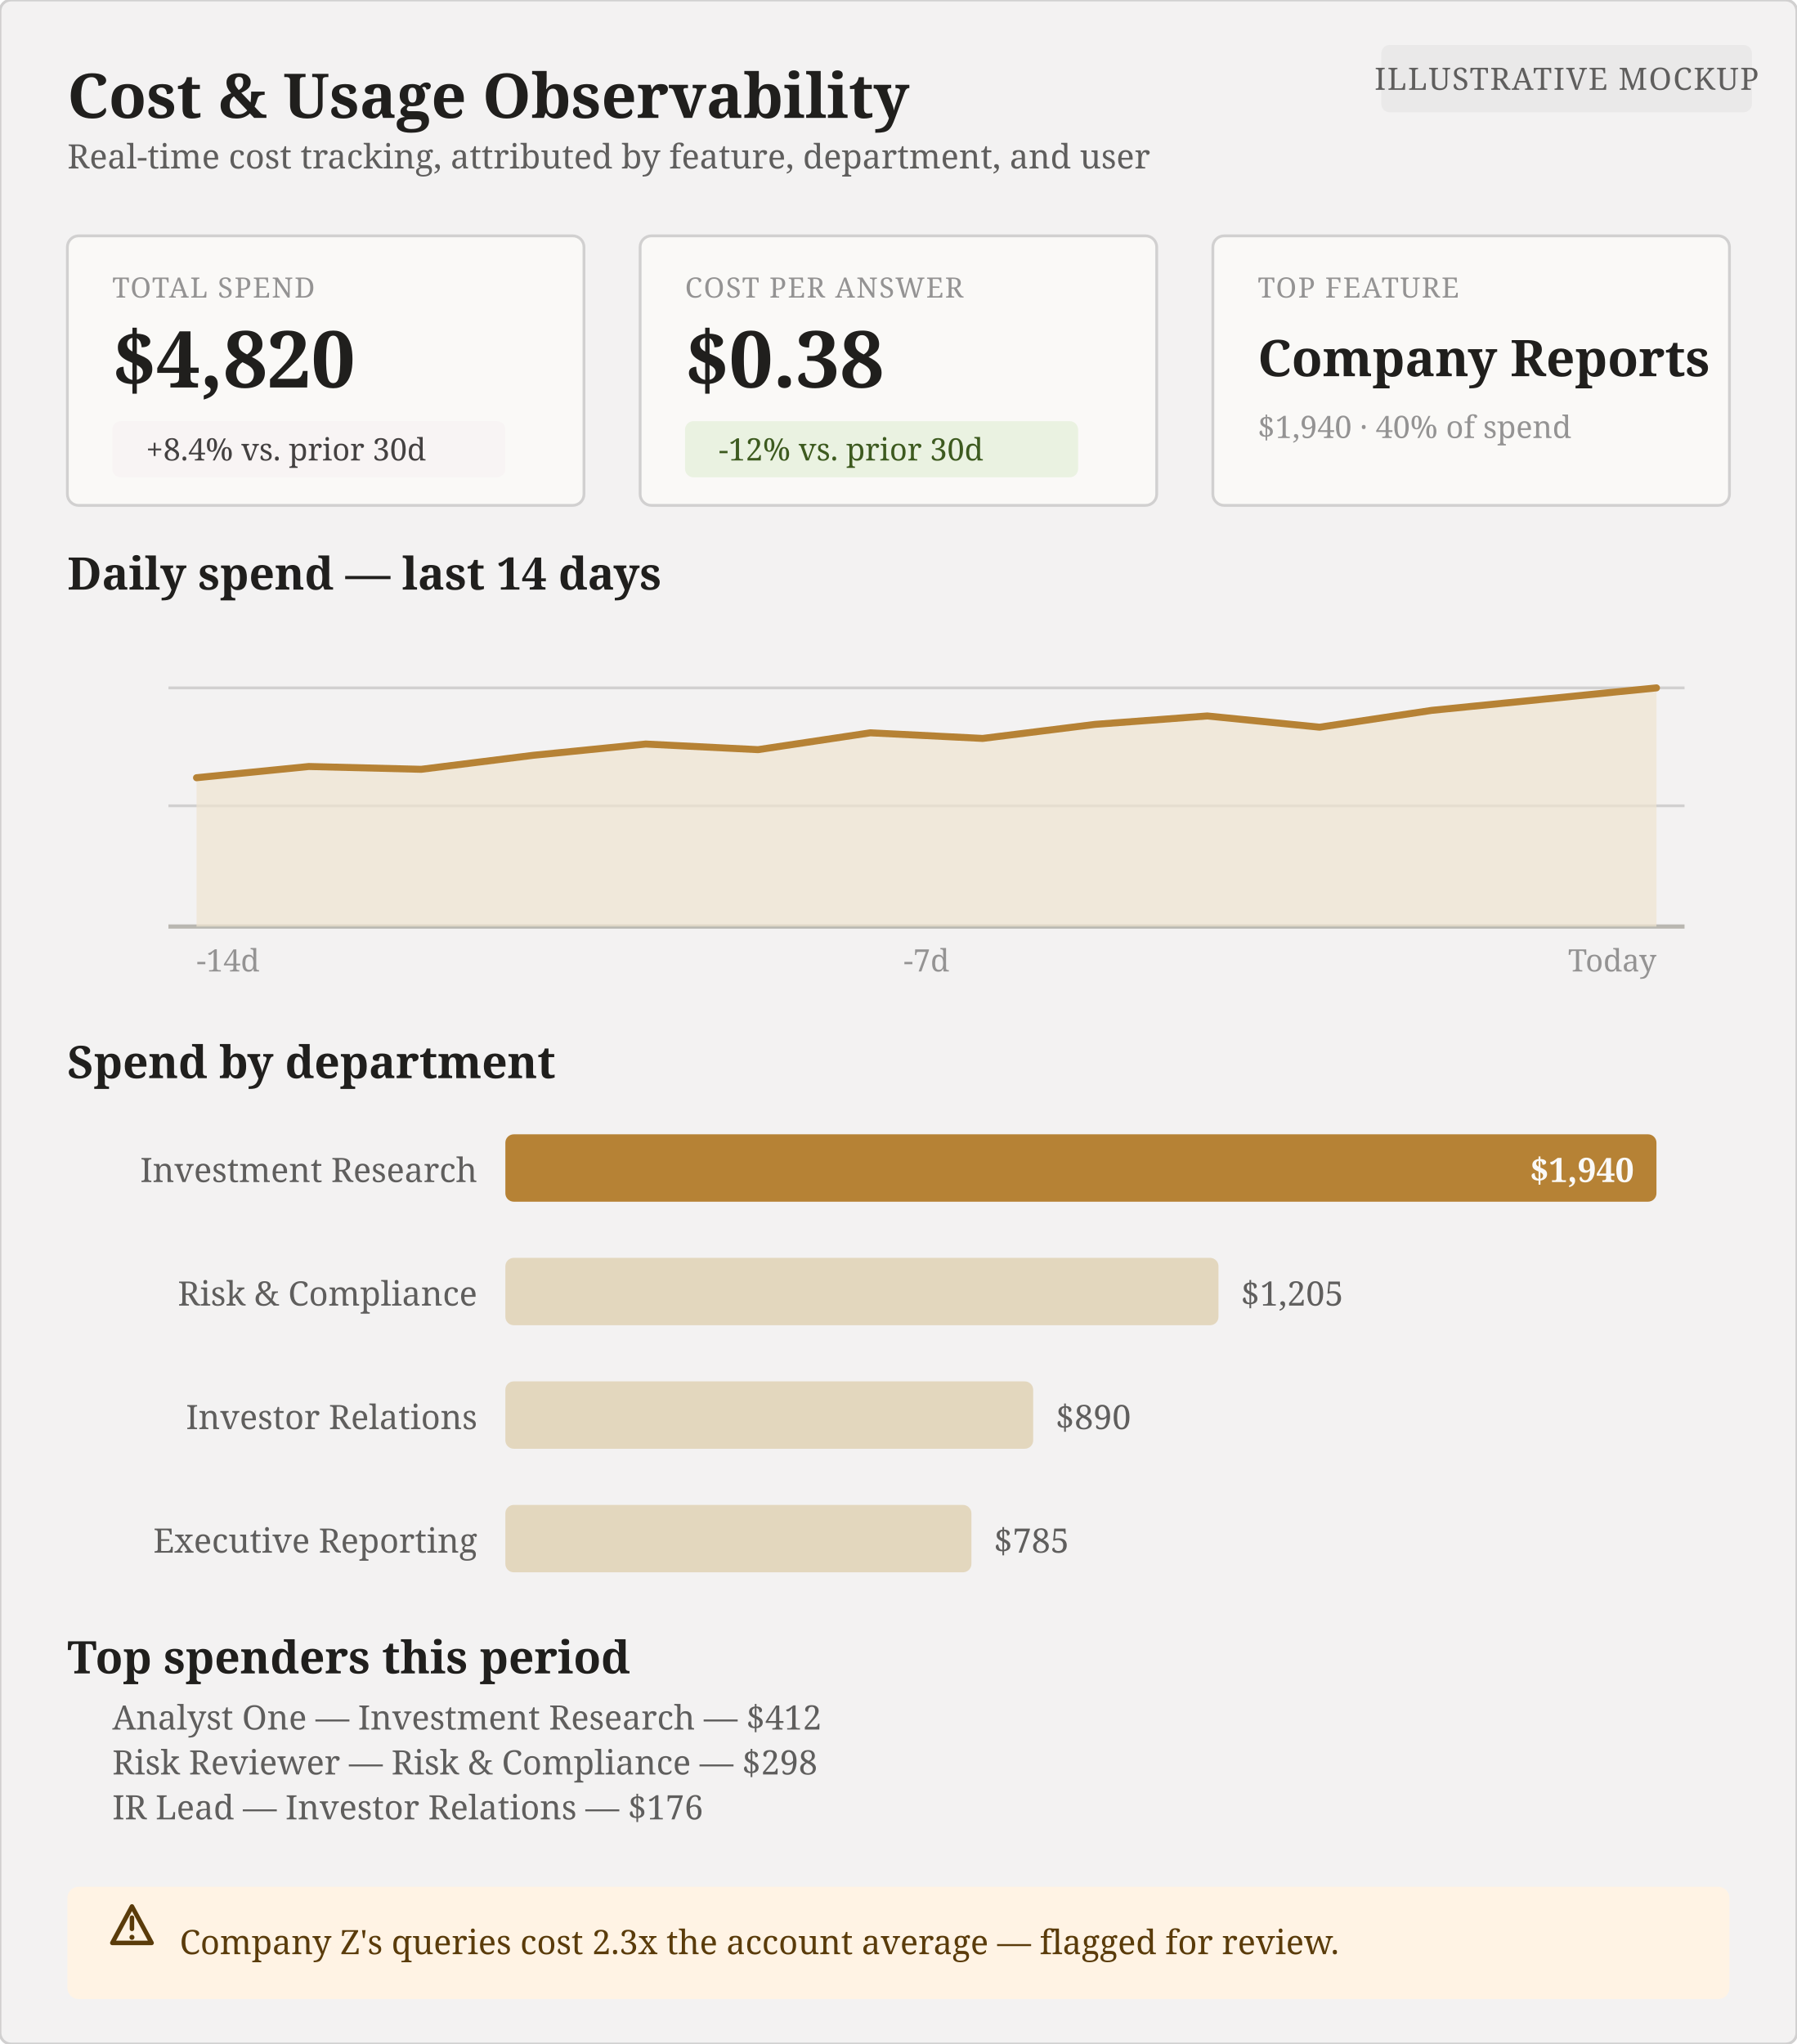
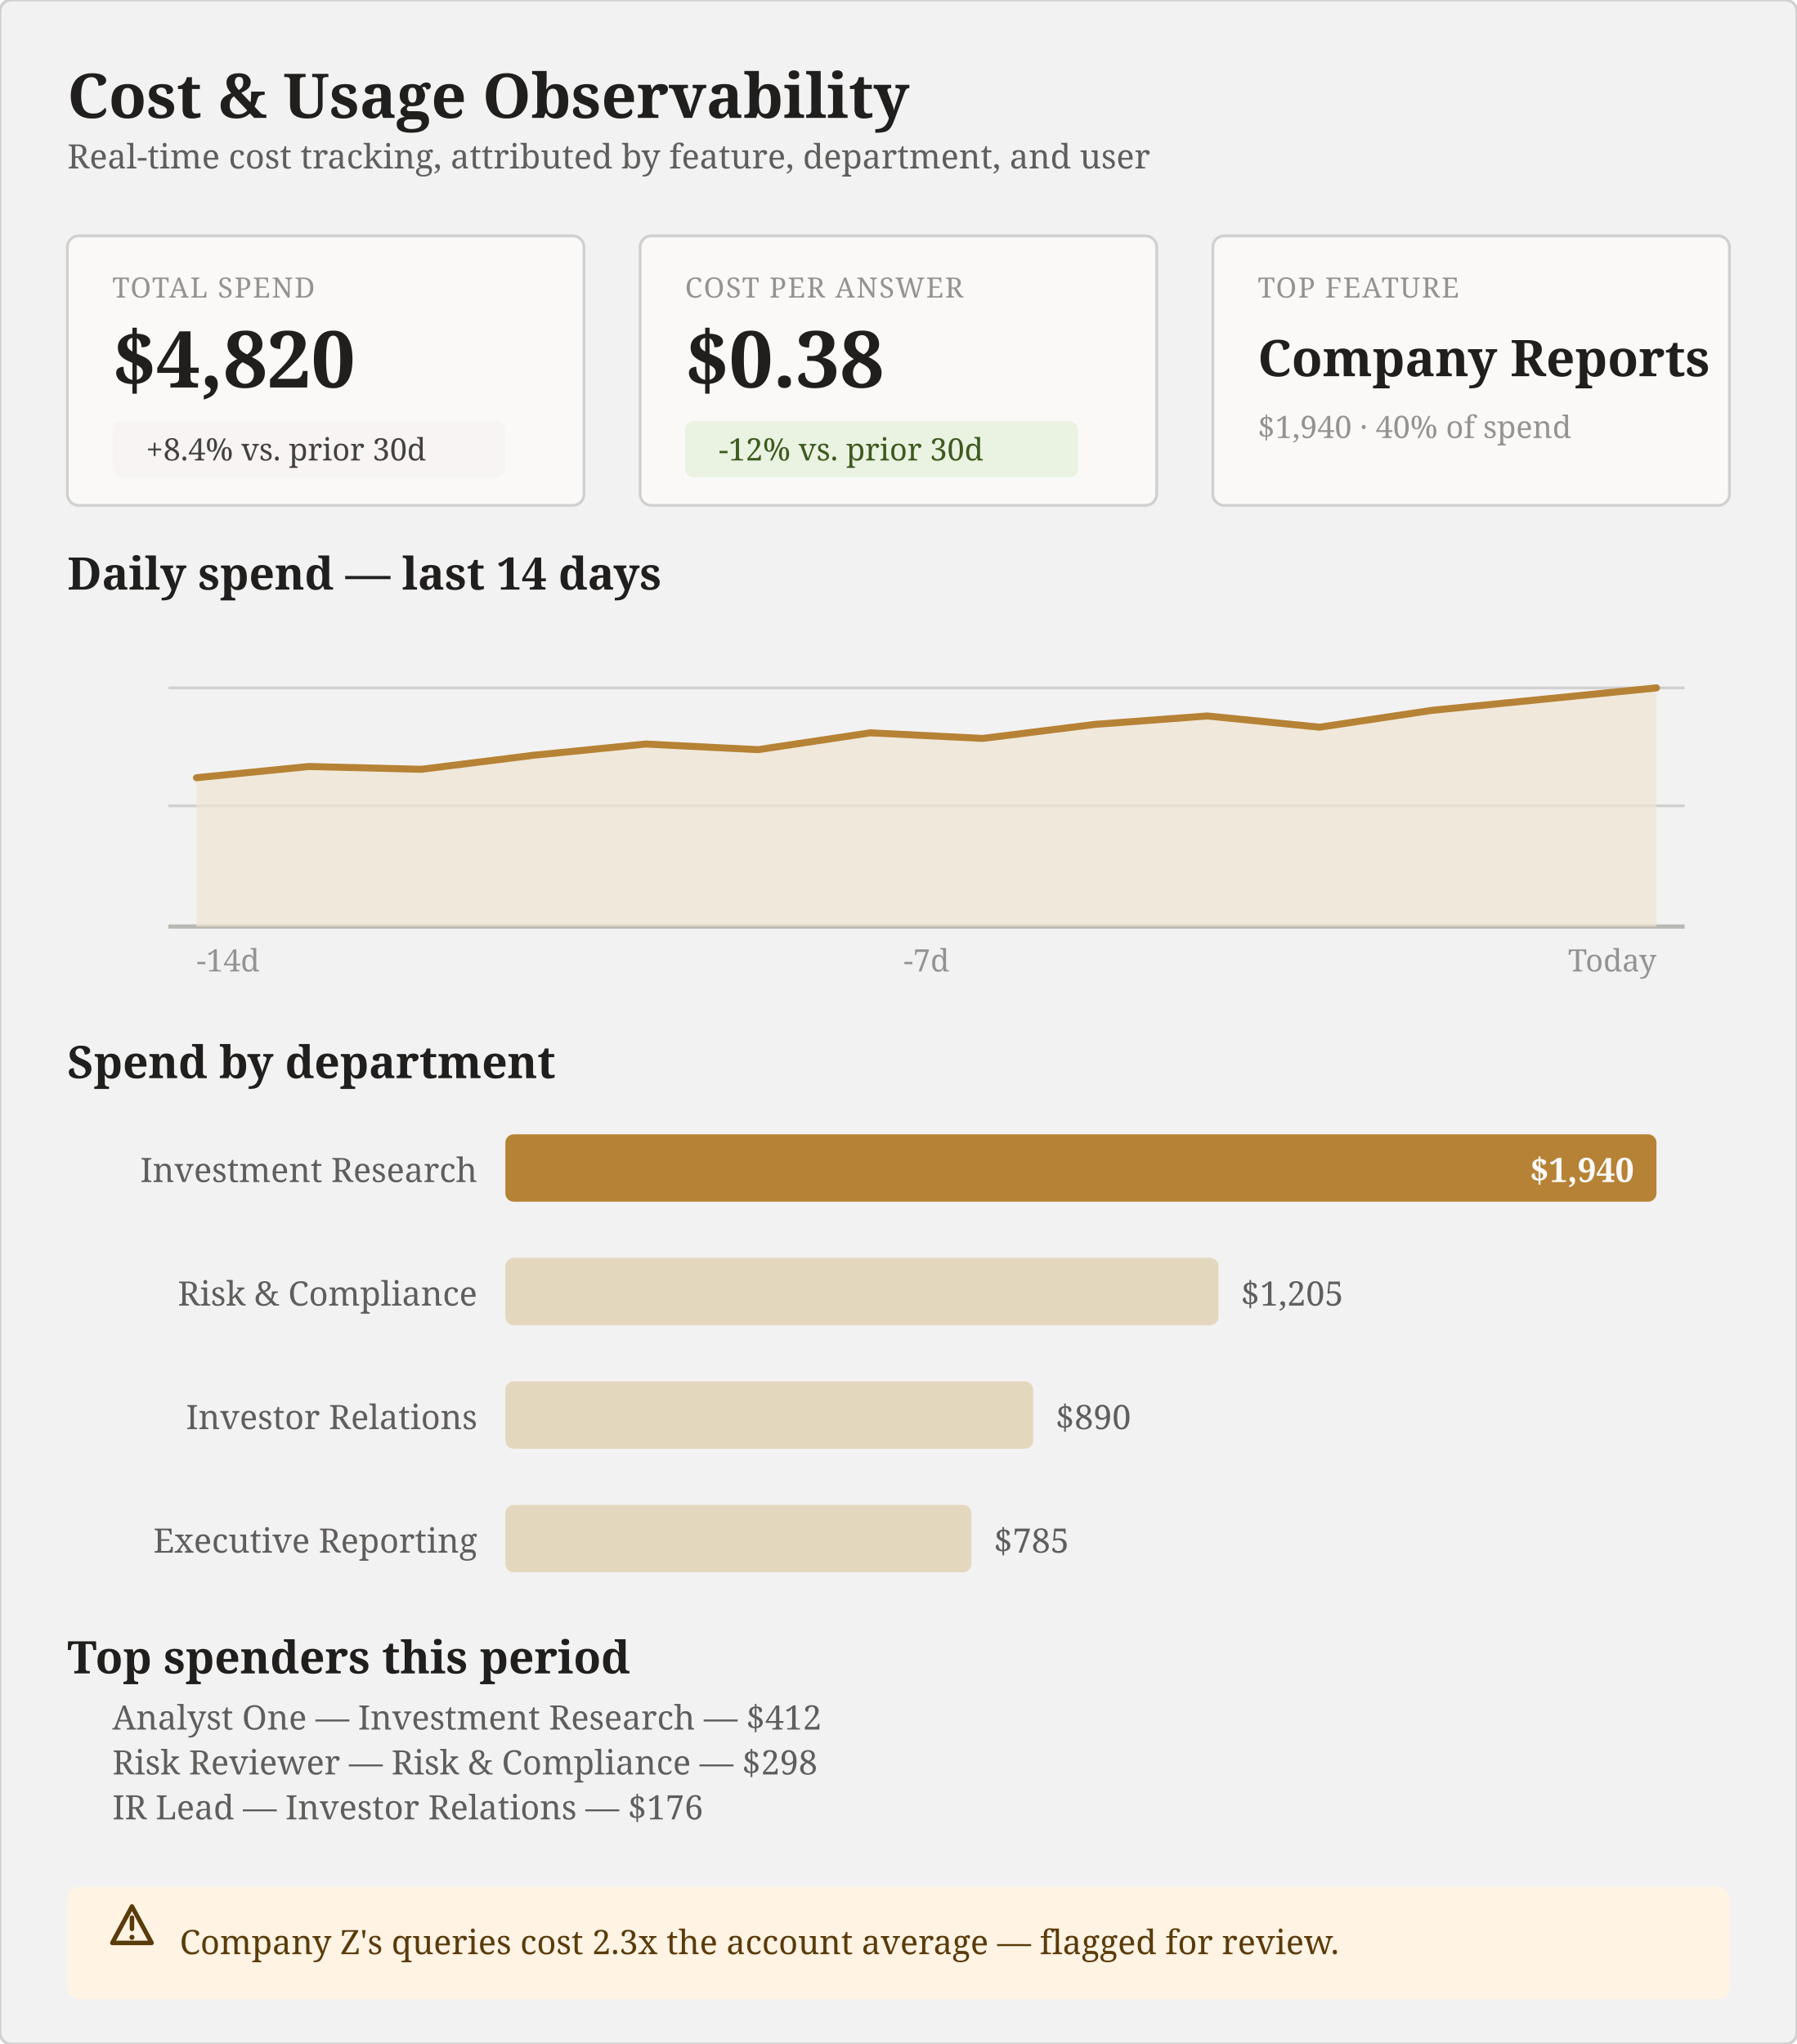
<svg xmlns="http://www.w3.org/2000/svg" viewBox="0 0 640 728" font-family="Lora, serif">
  <rect x="0" y="0" width="640" height="728" rx="4" fill="#F3F2F2" stroke="#D1D0D0" stroke-width="1" />
-   <rect x="492" y="16" width="132" height="24" rx="3" fill="#EAE9E9" />
-   <text x="558" y="32" text-anchor="middle" font-size="11" letter-spacing="0.5" fill="#5F5E5D">ILLUSTRATIVE MOCKUP</text>
  <text x="24" y="42" font-family="'Cormorant Garamond', serif" font-size="22" font-weight="600" fill="#201F1D">Cost &amp; Usage Observability</text>
  <text x="24" y="60" font-size="12" fill="#5F5E5D">Real-time cost tracking, attributed by feature, department, and user</text>
  <rect x="24" y="84" width="184" height="96" rx="4" fill="#FAF9F7" stroke="#D1D0D0" stroke-width="1" />
  <text x="40" y="106" font-size="10" letter-spacing="0.5" fill="#949393">TOTAL SPEND</text>
  <text x="40" y="138" font-family="'Cormorant Garamond', serif" font-size="28" font-weight="600" fill="#201F1D">$4,820</text>
  <rect x="40" y="150" width="140" height="20" rx="3" fill="#F8F4F4" />
  <text x="52" y="164" font-size="11" fill="#444141">+8.4% vs. prior 30d</text>
  <rect x="228" y="84" width="184" height="96" rx="4" fill="#FAF9F7" stroke="#D1D0D0" stroke-width="1" />
  <text x="244" y="106" font-size="10" letter-spacing="0.5" fill="#949393">COST PER ANSWER</text>
  <text x="244" y="138" font-family="'Cormorant Garamond', serif" font-size="28" font-weight="600" fill="#201F1D">$0.38</text>
  <rect x="244" y="150" width="140" height="20" rx="3" fill="#EAF2E1" />
  <text x="256" y="164" font-size="11" fill="#3D5A1F">-12% vs. prior 30d</text>
  <rect x="432" y="84" width="184" height="96" rx="4" fill="#FAF9F7" stroke="#D1D0D0" stroke-width="1" />
  <text x="448" y="106" font-size="10" letter-spacing="0.5" fill="#949393">TOP FEATURE</text>
  <text x="448" y="134" font-family="'Cormorant Garamond', serif" font-size="18" font-weight="600" fill="#201F1D">Company Reports</text>
  <text x="448" y="156" font-size="11" fill="#949393">$1,940 · 40% of spend</text>
  <text x="24" y="210" font-family="'Cormorant Garamond', serif" font-size="16" font-weight="600" fill="#201F1D">Daily spend — last 14 days</text>
  <line x1="60" y1="245" x2="600" y2="245" stroke="#D1D0D0" stroke-width="1" />
  <line x1="60" y1="287" x2="600" y2="287" stroke="#D1D0D0" stroke-width="1" />
  <line x1="60" y1="330" x2="600" y2="330" stroke="#B9B7B1" stroke-width="1.5" />
  <path d="M 70 277 L 110 273 L 150 274 L 190 269 L 230 265 L 270 267 L 310 261 L 350 263 L 390 258 L 430 255 L 470 259 L 510 253 L 550 249 L 590 245 L 590 330 L 70 330 Z" fill="#F0E4D0" opacity="0.7" />
  <polyline points="70,277 110,273 150,274 190,269 230,265 270,267 310,261 350,263 390,258 430,255 470,259 510,253 550,249 590,245" fill="none" stroke="#B68235" stroke-width="2.5" stroke-linejoin="round" stroke-linecap="round" />
  <text x="70" y="346" font-size="11" fill="#949393">-14d</text>
  <text x="330" y="346" text-anchor="middle" font-size="11" fill="#949393">-7d</text>
  <text x="590" y="346" text-anchor="end" font-size="11" fill="#949393">Today</text>
  <text x="24" y="384" font-family="'Cormorant Garamond', serif" font-size="16" font-weight="600" fill="#201F1D">Spend by department</text>
  <text x="170" y="421" text-anchor="end" font-size="12" fill="#5F5E5D">Investment Research</text>
  <rect x="180" y="404" width="410" height="24" rx="3" fill="#B68235" />
  <text x="582" y="421" text-anchor="end" font-size="12" font-weight="600" fill="#FAF9F7">$1,940</text>
  <text x="170" y="465" text-anchor="end" font-size="12" fill="#5F5E5D">Risk &amp; Compliance</text>
  <rect x="180" y="448" width="254" height="24" rx="3" fill="#E3D7BE" />
  <text x="442" y="465" font-size="12" fill="#5F5E5D">$1,205</text>
  <text x="170" y="509" text-anchor="end" font-size="12" fill="#5F5E5D">Investor Relations</text>
  <rect x="180" y="492" width="188" height="24" rx="3" fill="#E3D7BE" />
  <text x="376" y="509" font-size="12" fill="#5F5E5D">$890</text>
  <text x="170" y="553" text-anchor="end" font-size="12" fill="#5F5E5D">Executive Reporting</text>
  <rect x="180" y="536" width="166" height="24" rx="3" fill="#E3D7BE" />
  <text x="354" y="553" font-size="12" fill="#5F5E5D">$785</text>
  <text x="24" y="596" font-family="'Cormorant Garamond', serif" font-size="16" font-weight="600" fill="#201F1D">Top spenders this period</text>
  <text x="40" y="616" font-size="12" fill="#5F5E5D">Analyst One — Investment Research — $412</text>
  <text x="40" y="632" font-size="12" fill="#5F5E5D">Risk Reviewer — Risk &amp; Compliance — $298</text>
  <text x="40" y="648" font-size="12" fill="#5F5E5D">IR Lead — Investor Relations — $176</text>
  <rect x="24" y="672" width="592" height="40" rx="4" fill="#FFF3E4" />
  <polygon points="47,679 40,692 54,692" fill="none" stroke="#5A3B0A" stroke-width="1.6" stroke-linejoin="round" />
  <line x1="47" y1="683" x2="47" y2="687" stroke="#5A3B0A" stroke-width="1.6" stroke-linecap="round" />
  <circle cx="47" cy="690" r="0.9" fill="#5A3B0A" />
  <text x="64" y="696" font-size="12" fill="#5A3B0A">Company Z's queries cost 2.3x the account average — flagged for review.</text>
</svg>
